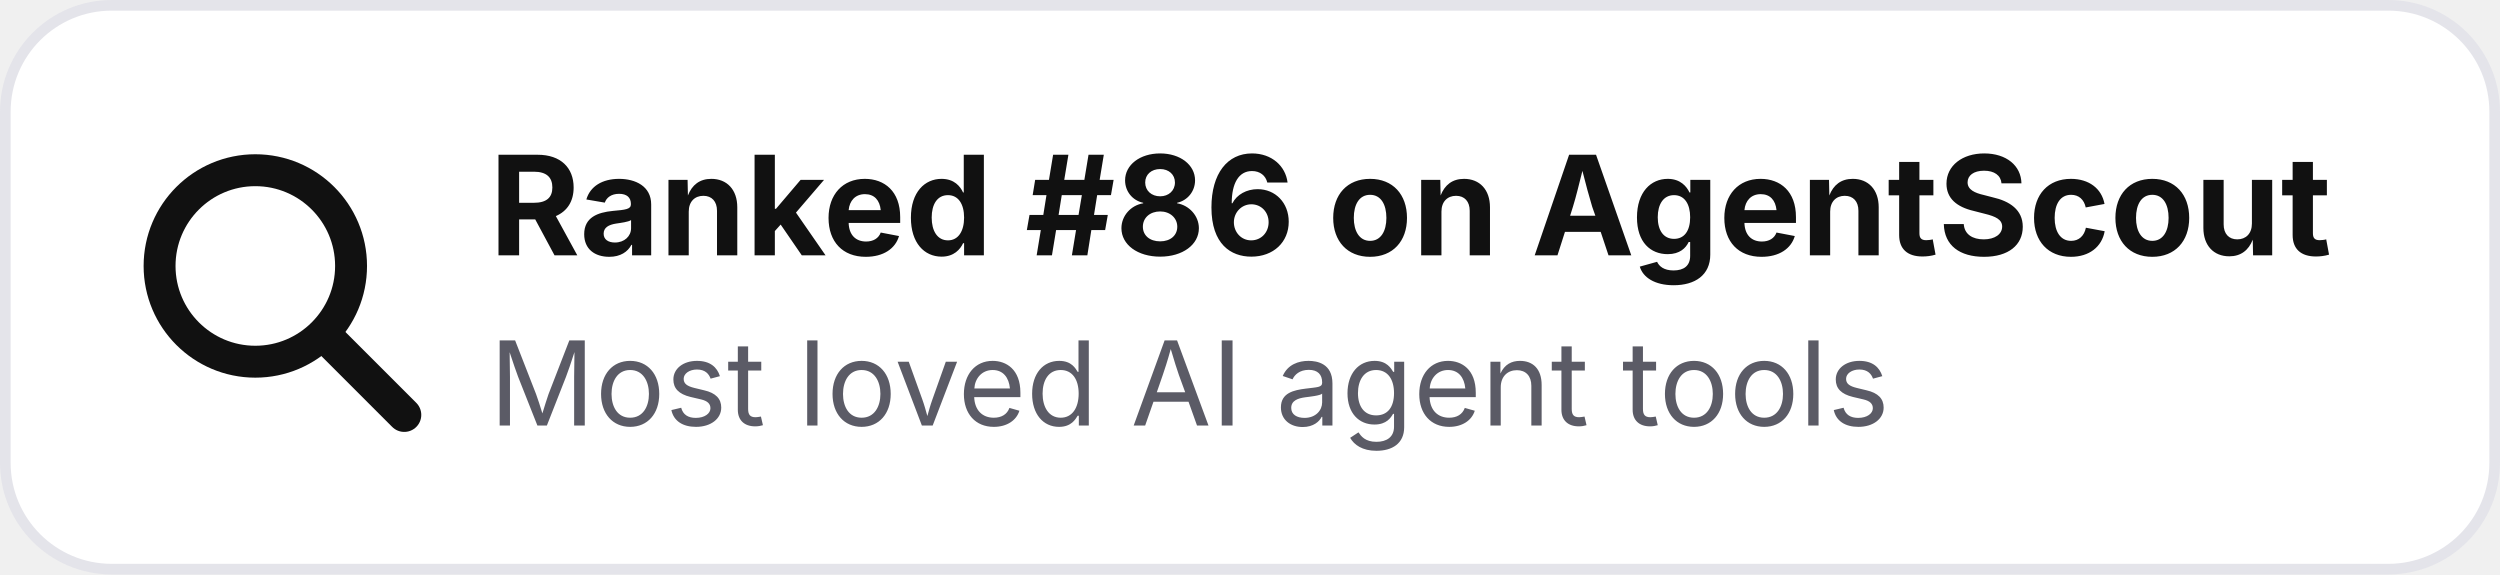
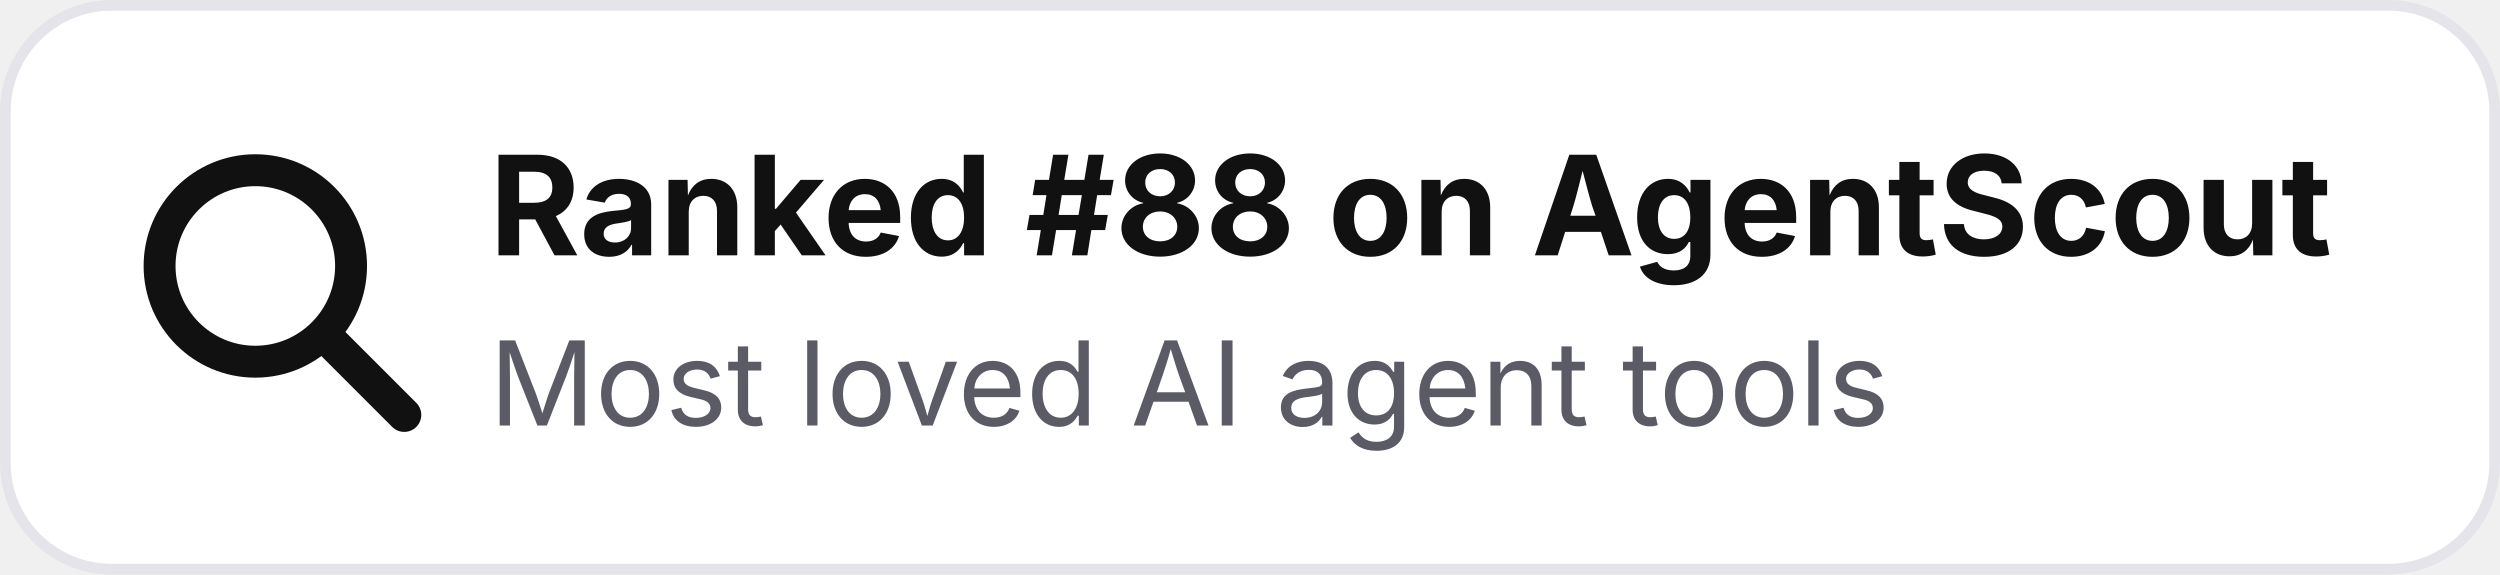
- <svg xmlns="http://www.w3.org/2000/svg" width="235" height="54" viewBox="0 0 235 54" role="img" aria-label="Ranked #86 on AgentScout">
+ <svg xmlns="http://www.w3.org/2000/svg" width="235" height="54" viewBox="0 0 235 54" role="img" aria-label="Ranked #88 on AgentScout">
  <rect x=".5" y=".5" width="234" height="53" rx="10" fill="#ffffff" stroke="#e4e4ea" />
  <circle cx="24" cy="25" r="9" fill="none" stroke="#111111" stroke-width="3" />
  <path d="M31 32l7 7" stroke="#111111" stroke-width="3.2" stroke-linecap="round" />
-   <text x="46" y="24" font-family="Inter,Segoe UI,Arial,sans-serif" font-size="13" font-weight="700" fill="#111111">Ranked #86 on AgentScout</text>
+   <text x="46" y="24" font-family="Inter,Segoe UI,Arial,sans-serif" font-size="13" font-weight="700" fill="#111111">Ranked #88 on AgentScout</text>
  <text x="46" y="40" font-family="Inter,Segoe UI,Arial,sans-serif" font-size="11" fill="#5b5b66">Most loved AI agent tools</text>
</svg>
